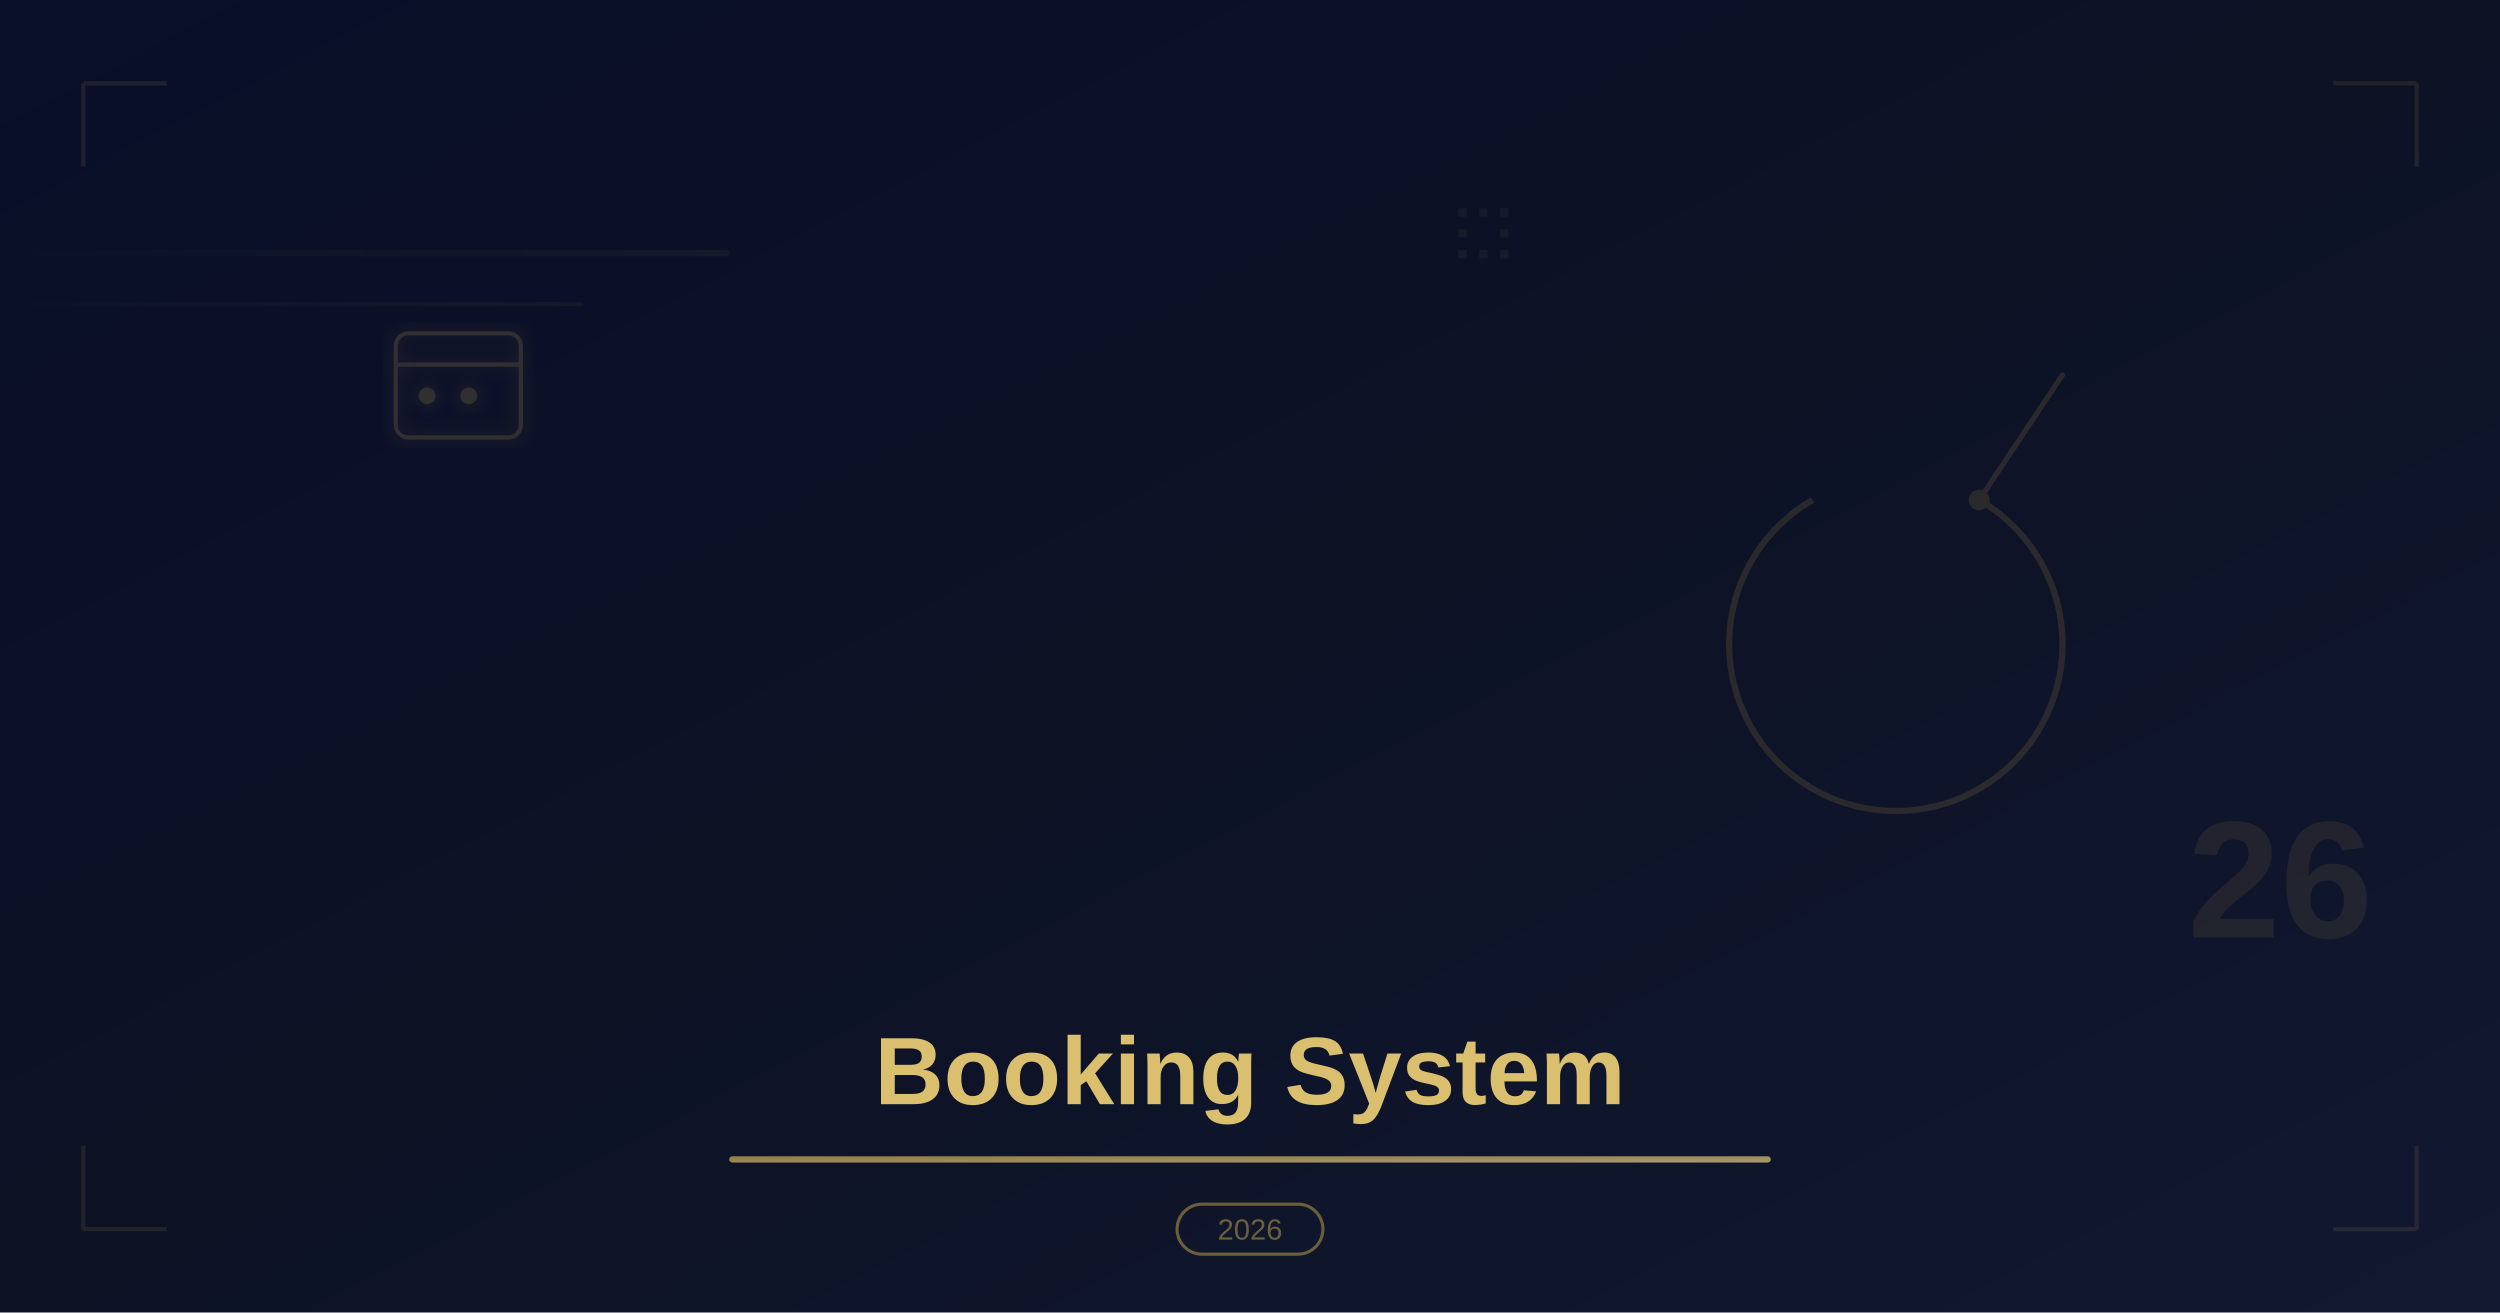
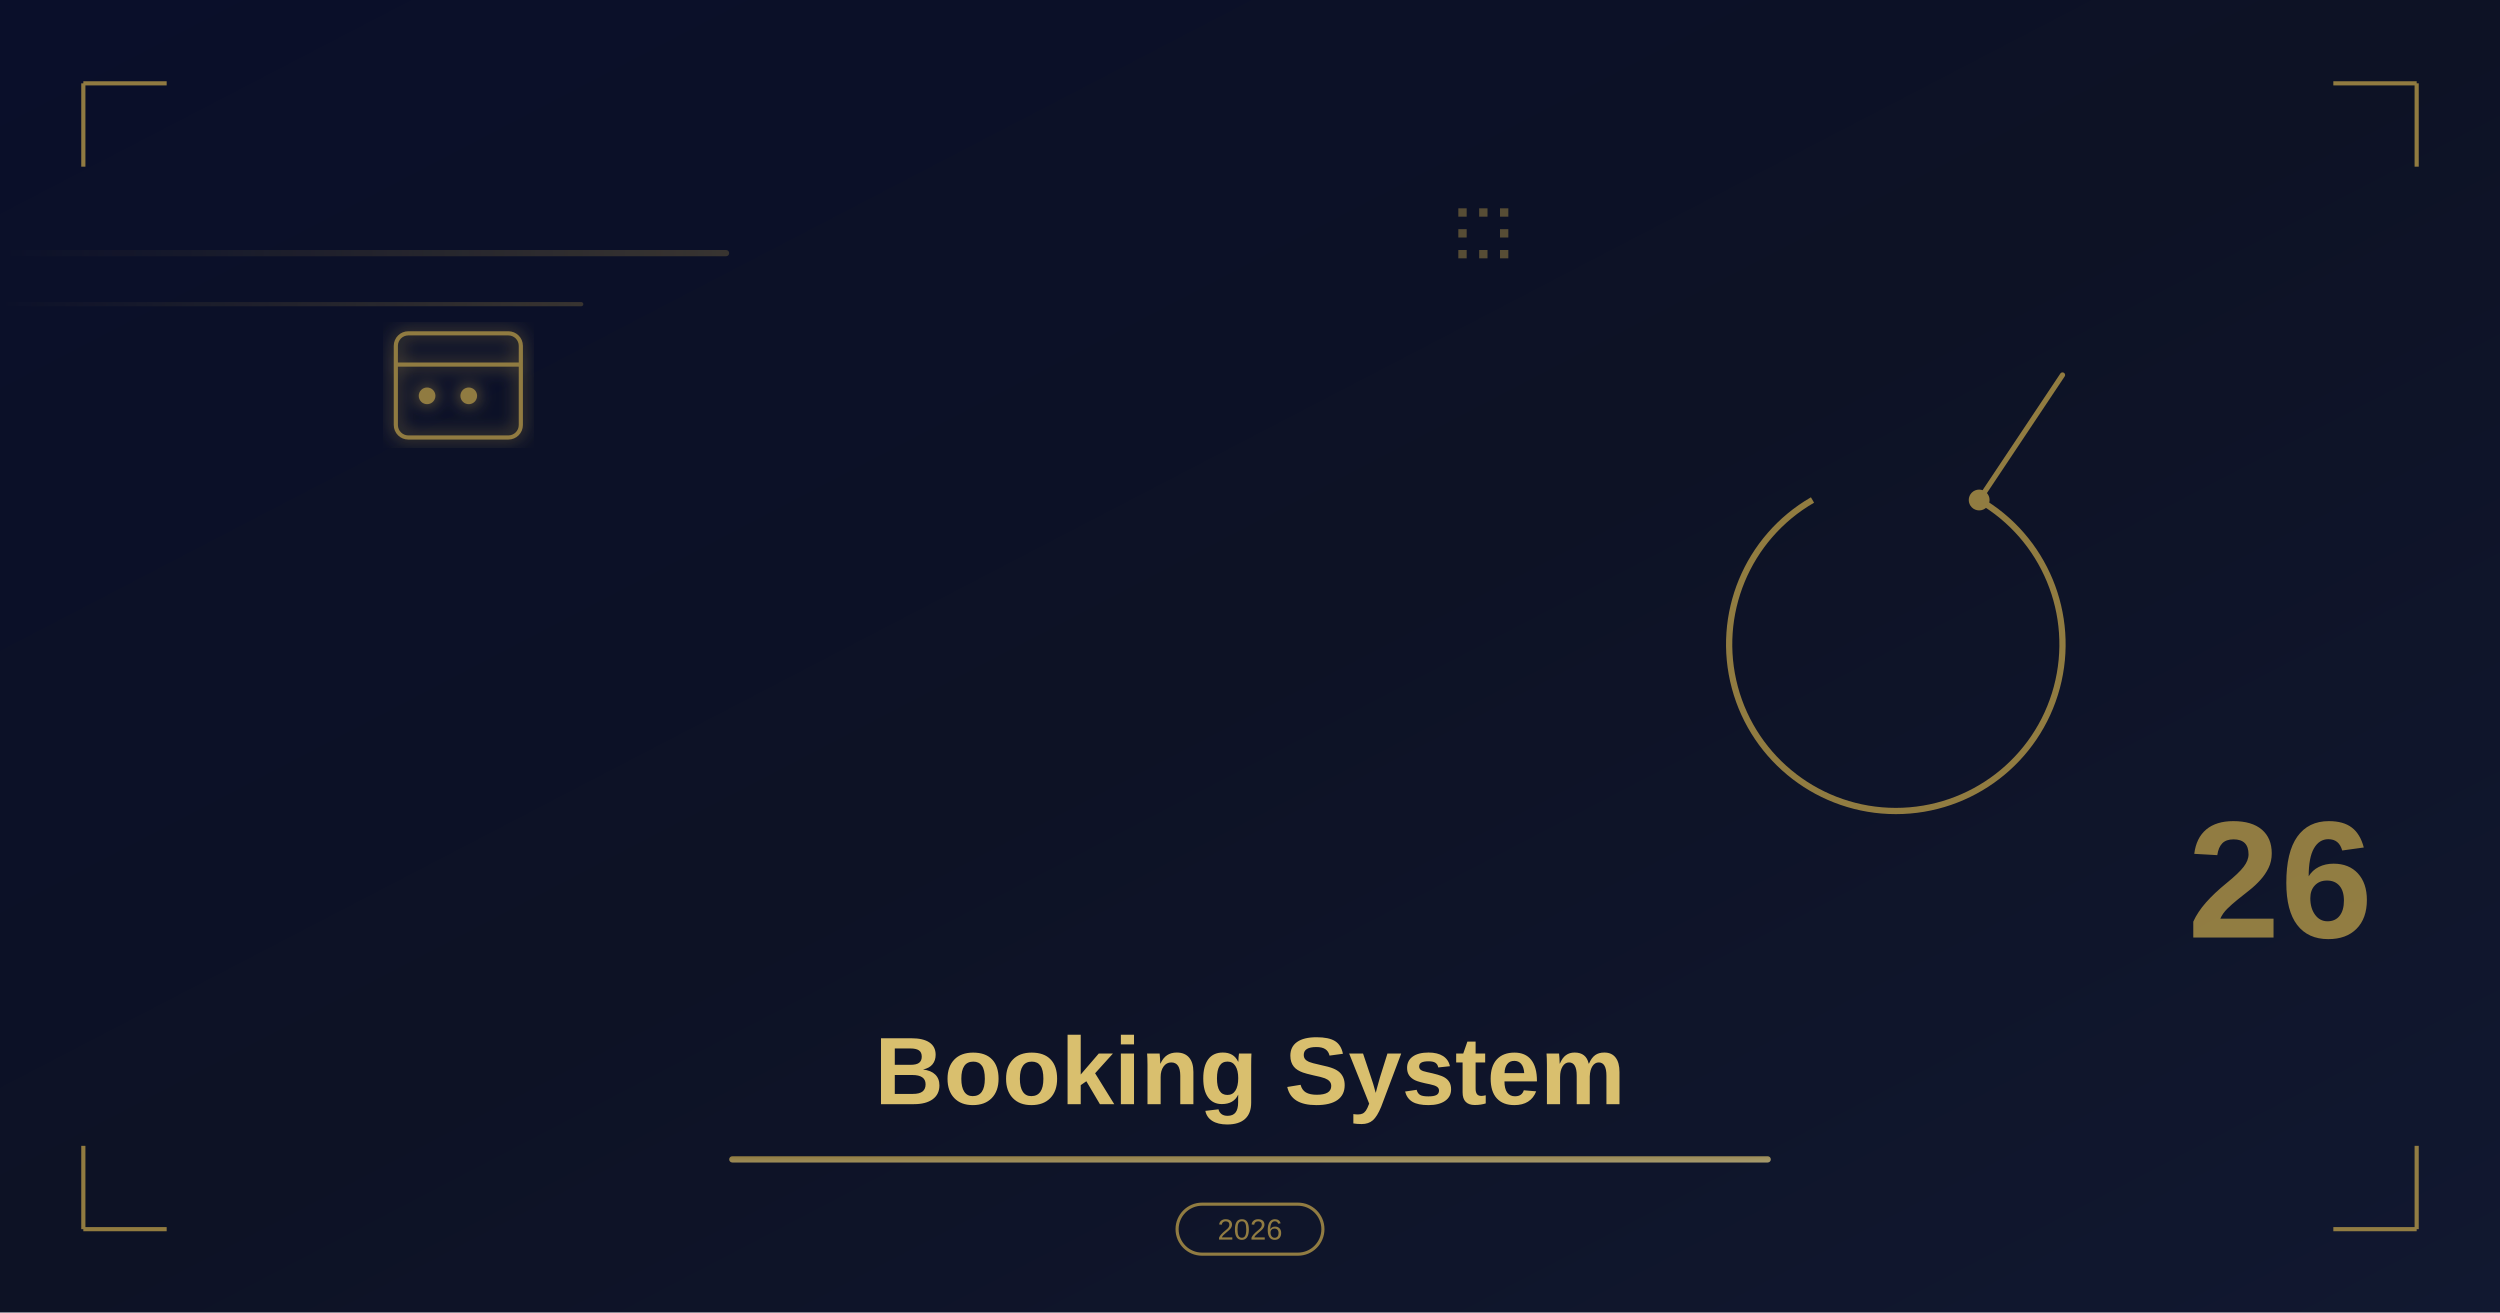
<svg xmlns="http://www.w3.org/2000/svg" viewBox="0 0 1200 630" width="1200" height="630">
  <defs>
    <linearGradient id="goldGrad" x1="0%" y1="0%" x2="100%" y2="100%">
      <stop offset="0%" stop-color="#c9a84c" />
      <stop offset="100%" stop-color="#e8d48b" />
    </linearGradient>
    <linearGradient id="speedGrad" x1="0%" y1="0%" x2="100%" y2="0%">
      <stop offset="0%" stop-color="#c9a84c" stop-opacity="0" />
      <stop offset="100%" stop-color="#c9a84c" stop-opacity="0.6" />
    </linearGradient>
    <linearGradient id="bgGrad" x1="0%" y1="0%" x2="100%" y2="100%">
      <stop offset="0%" stop-color="#0a0f2a" />
      <stop offset="50%" stop-color="#0d1225" />
      <stop offset="100%" stop-color="#111830" />
    </linearGradient>
    <filter id="glow">
      <feGaussianBlur stdDeviation="4" result="blur" />
      <feMerge>
        <feMergeNode in="blur" />
        <feMergeNode in="SourceGraphic" />
      </feMerge>
    </filter>
  </defs>
  <rect width="1200" height="630" fill="url(#bgGrad)" />
-   <g transform="translate(180, 150)" opacity="0.2" filter="url(#glow)">
+   <g transform="translate(180, 150)" opacity="0.7" filter="url(#glow)">
    <rect x="10" y="10" width="60" height="50" rx="6" fill="none" stroke="#c9a84c" stroke-width="2" />
    <line x1="10" y1="25" x2="70" y2="25" stroke="#c9a84c" stroke-width="2" />
    <circle cx="25" cy="40" r="4" fill="#c9a84c" />
    <circle cx="45" cy="40" r="4" fill="#c9a84c" />
  </g>
-   <g opacity="0.1">
+   <g opacity="0.4">
    <rect x="0" y="120" width="350" height="3" rx="1.5" fill="url(#speedGrad)" />
    <rect x="0" y="145" width="280" height="2" rx="1" fill="url(#speedGrad)" />
  </g>
-   <g transform="translate(950, 160)" opacity="0.15">
+   <g transform="translate(950, 160)" opacity="0.7">
    <path d="M0,80 A80,80 0 1,1 -80,80" fill="none" stroke="#c9a84c" stroke-width="3" />
    <line x1="0" y1="80" x2="40" y2="20" stroke="#c9a84c" stroke-width="2.5" stroke-linecap="round" />
    <circle cx="0" cy="80" r="5" fill="#c9a84c" />
  </g>
-   <g transform="translate(1050, 450)" opacity="0.1">
+   <g transform="translate(1050, 450)" opacity="0.7">
    <text x="0" y="0" font-family="Arial, sans-serif" font-size="80" fill="#c9a84c" font-weight="bold">26</text>
  </g>
-   <g fill="#c9a84c" opacity="0.06">
+   <g fill="#c9a84c" opacity="0.4">
    <rect x="700" y="100" width="4" height="4" />
    <rect x="710" y="100" width="4" height="4" />
    <rect x="720" y="100" width="4" height="4" />
    <rect x="700" y="110" width="4" height="4" />
    <rect x="720" y="110" width="4" height="4" />
    <rect x="700" y="120" width="4" height="4" />
    <rect x="710" y="120" width="4" height="4" />
    <rect x="720" y="120" width="4" height="4" />
  </g>
-   <g opacity="0.12" fill="none" stroke="#c9a84c" stroke-width="2">
+   <g opacity="0.7" fill="none" stroke="#c9a84c" stroke-width="2">
    <path d="M40,40 L40,80 M40,40 L80,40" />
    <path d="M1160,40 L1160,80 M1160,40 L1120,40" />
    <path d="M40,590 L40,550 M40,590 L80,590" />
    <path d="M1160,590 L1160,550 M1160,590 L1120,590" />
  </g>
  <text x="600" y="530" font-family="Arial, Helvetica, sans-serif" font-size="46" fill="#D9BF6E" text-anchor="middle" font-weight="bold">Booking System</text>
  <rect x="350" y="555" width="500" height="3" rx="1.5" fill="url(#goldGrad)" opacity="0.7" />
-   <g transform="translate(600, 590)" opacity="0.5">
+   <g transform="translate(600, 590)" opacity="0.7">
    <rect x="-35" y="-12" width="70" height="24" rx="12" fill="none" stroke="#c9a84c" stroke-width="1.5" />
    <text x="0" y="5" font-family="Arial, sans-serif" font-size="14" fill="#c9a84c" text-anchor="middle">2026</text>
  </g>
</svg>
